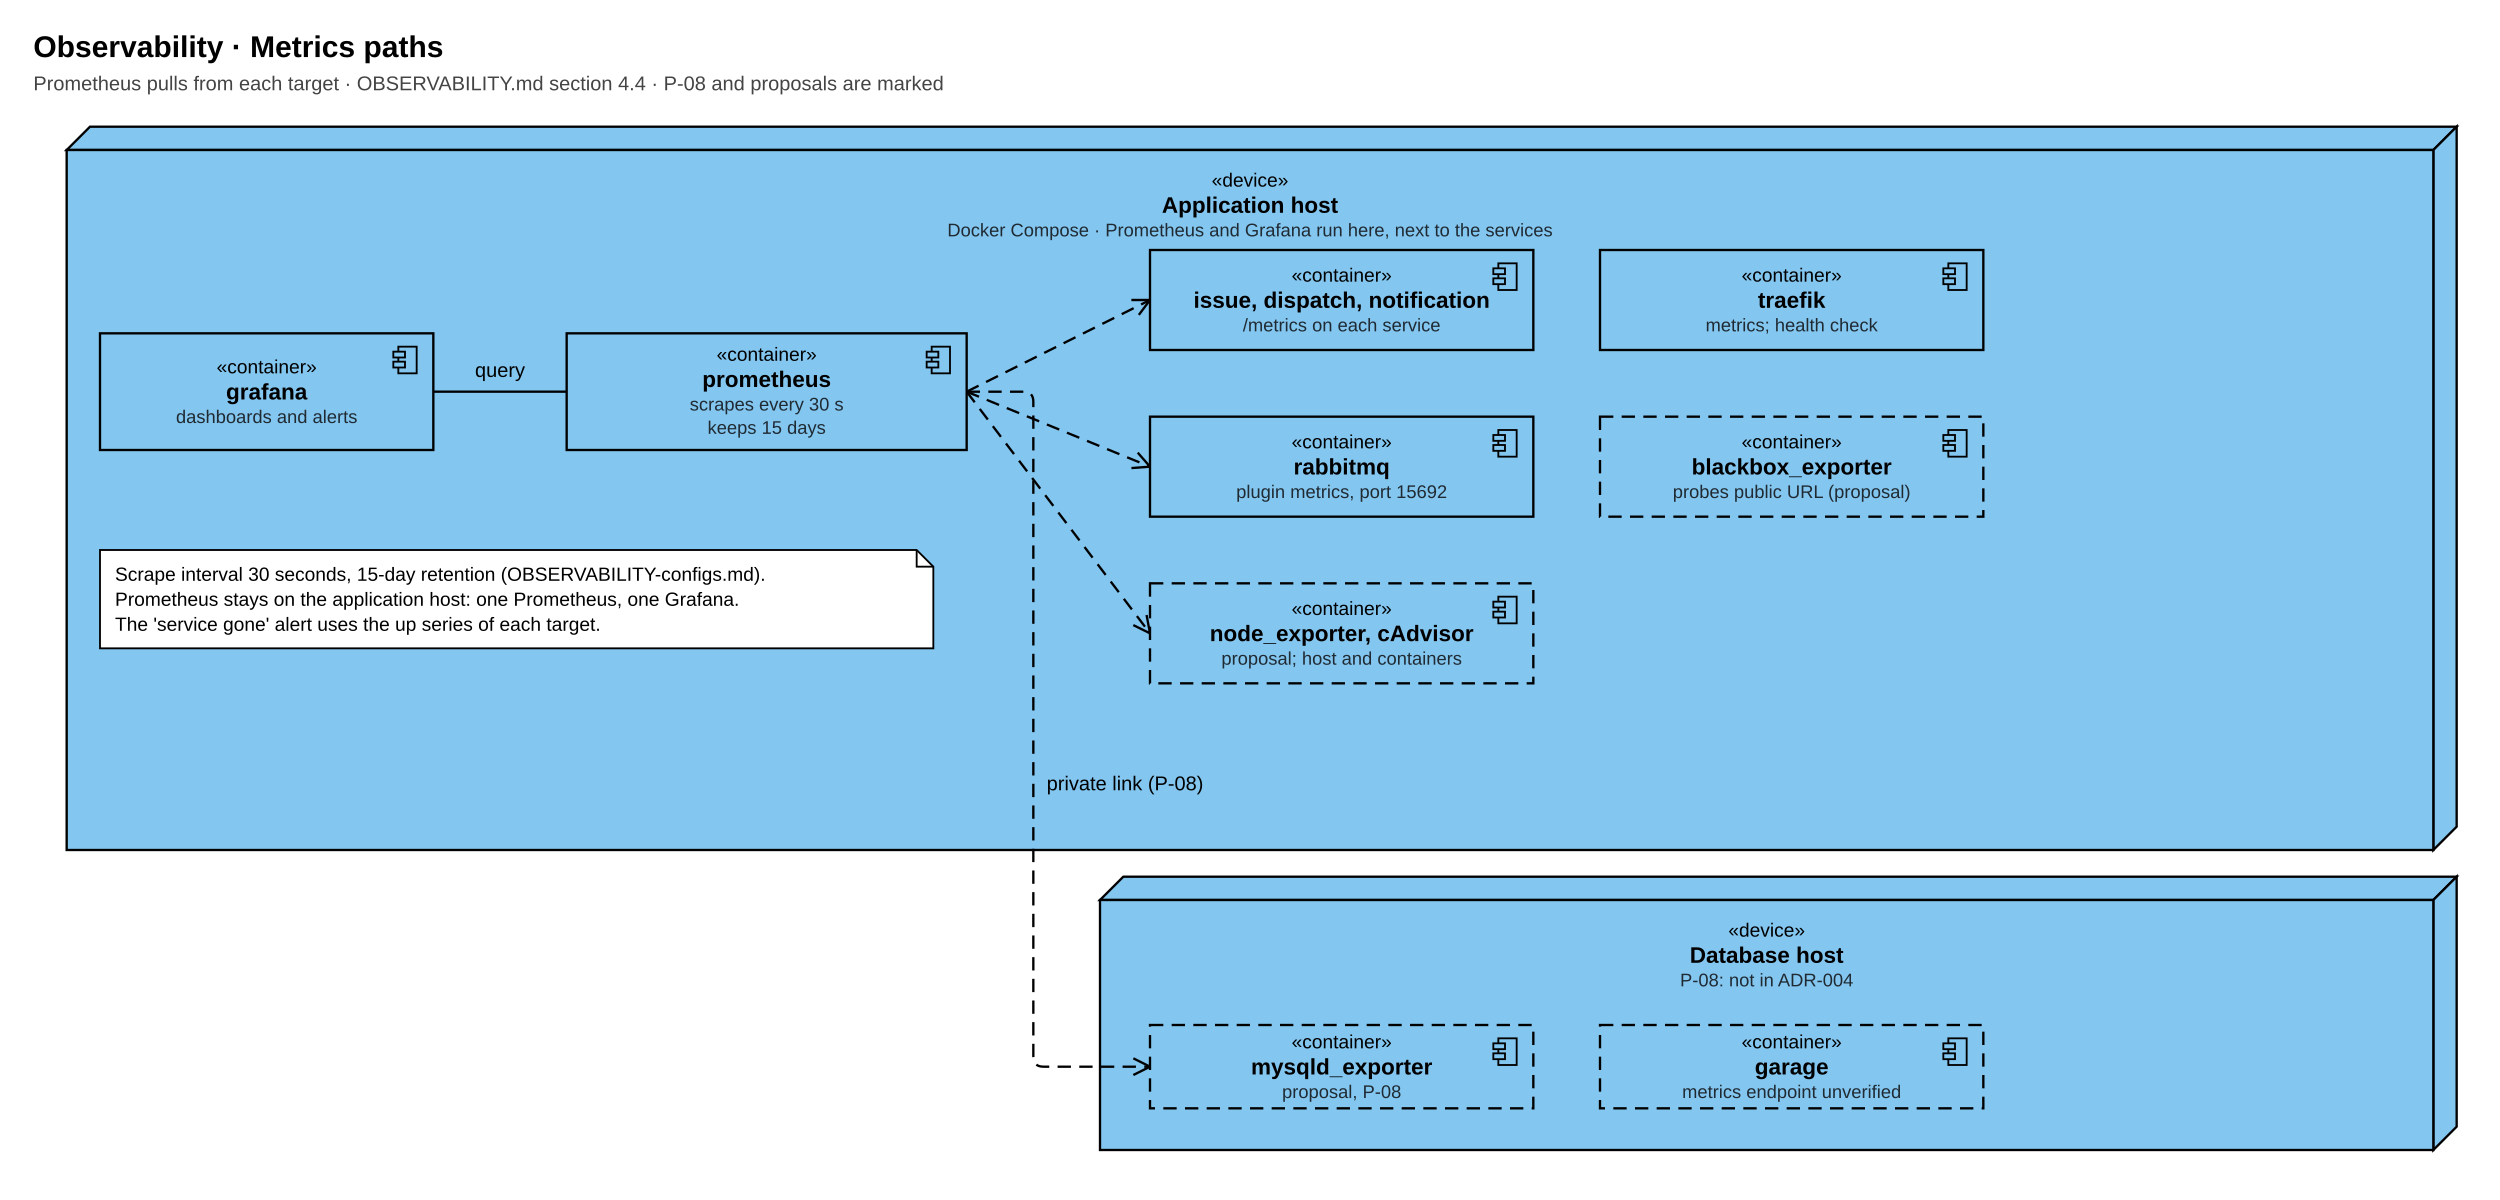
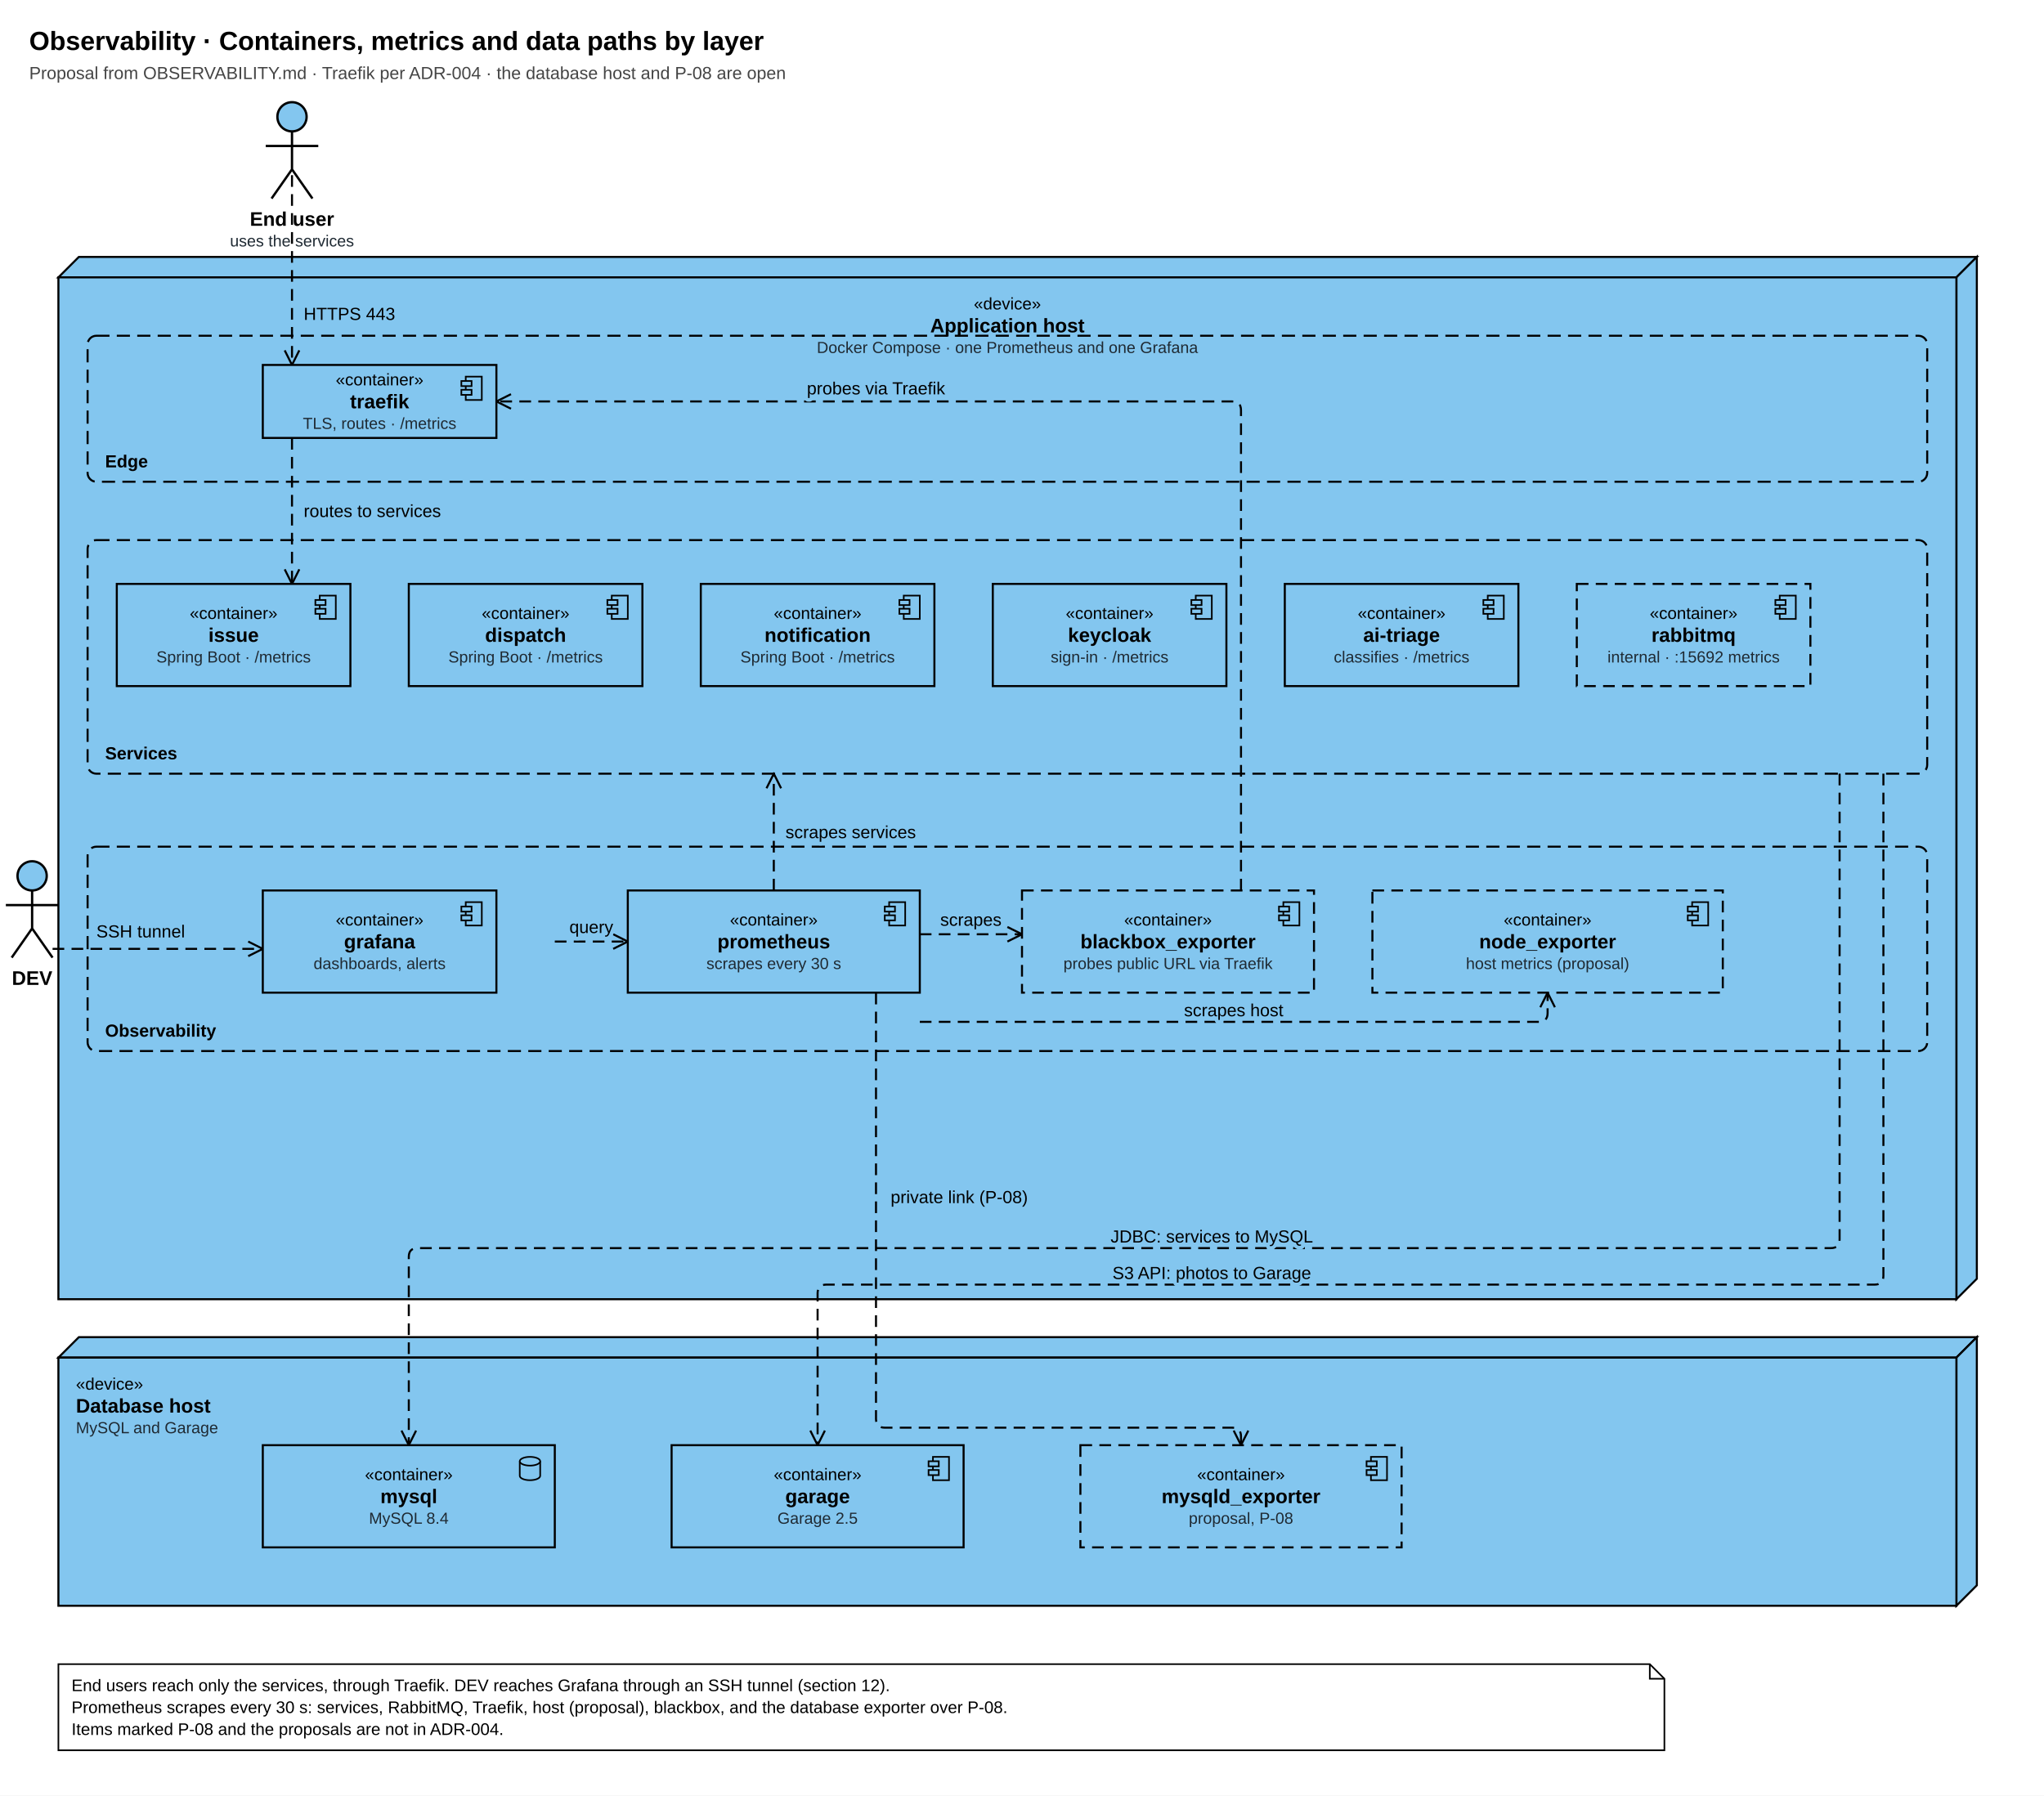
- <svg xmlns="http://www.w3.org/2000/svg" width="1500" height="720" viewBox="0 0 1500 720" font-family="Arial, 'Liberation Sans', Helvetica, sans-serif">
+ <svg xmlns="http://www.w3.org/2000/svg" width="1400" height="1230" viewBox="0 0 1400 1230" font-family="Arial, 'Liberation Sans', Helvetica, sans-serif">
  <defs>
    <marker id="open" viewBox="0 0 12 12" refX="11" refY="6" markerWidth="12" markerHeight="12" markerUnits="userSpaceOnUse" orient="auto">
      <path d="M1 1 L11 6 L1 11" fill="none" stroke="#000000" stroke-width="1.4" />
    </marker>
  </defs>
  <rect width="100%" height="100%" fill="#FFFFFF" />
-   <path d="M40 90 l14 -14 h1420 l-14 14 z" fill="#83C6EF" stroke="#000000" stroke-width="1.4" />
-   <path d="M1460 90 l14 -14 v420 l-14 14 z" fill="#83C6EF" stroke="#000000" stroke-width="1.4" />
-   <rect x="40" y="90" width="1420" height="420" fill="#83C6EF" stroke="#000000" stroke-width="1.4" />
-   <text x="750.0" y="108" font-size="11.5" fill="#000000" text-anchor="middle" dominant-baseline="central">«device»</text>
-   <text x="750.0" y="123" font-size="13.5" font-weight="bold" fill="#000000" text-anchor="middle" dominant-baseline="central">Application host</text>
-   <text x="750.0" y="138" font-size="11" fill="#1F2A33" text-anchor="middle" dominant-baseline="central">Docker Compose · Prometheus and Grafana run here, next to the services</text>
-   <path d="M660 540 l14 -14 h800 l-14 14 z" fill="#83C6EF" stroke="#000000" stroke-width="1.4" />
-   <path d="M1460 540 l14 -14 v150 l-14 14 z" fill="#83C6EF" stroke="#000000" stroke-width="1.4" />
-   <rect x="660" y="540" width="800" height="150" fill="#83C6EF" stroke="#000000" stroke-width="1.4" />
-   <text x="1060.0" y="558" font-size="11.5" fill="#000000" text-anchor="middle" dominant-baseline="central">«device»</text>
-   <text x="1060.0" y="573" font-size="13.5" font-weight="bold" fill="#000000" text-anchor="middle" dominant-baseline="central">Database host</text>
-   <text x="1060.0" y="588" font-size="11" fill="#1F2A33" text-anchor="middle" dominant-baseline="central">P-08: not in ADR-004</text>
-   <path d="M260 235 L340 235" stroke="#000000" stroke-width="1.4" fill="none" />
-   <text stroke="#83C6EF" stroke-width="5" stroke-linejoin="round" x="300" y="222" font-size="12" fill="#000000" text-anchor="middle" dominant-baseline="central">query</text>
-   <text x="300" y="222" font-size="12" fill="#000000" text-anchor="middle" dominant-baseline="central">query</text>
-   <path d="M580 235 L690 180" stroke="#000000" stroke-width="1.4" fill="none" stroke-dasharray="8 5" marker-end="url(#open)" />
-   <path d="M580 235 L690 280" stroke="#000000" stroke-width="1.4" fill="none" stroke-dasharray="8 5" marker-end="url(#open)" />
-   <path d="M580 235 L690 380" stroke="#000000" stroke-width="1.4" fill="none" stroke-dasharray="8 5" marker-end="url(#open)" />
-   <path d="M580 235 L614.0 235.0 Q620 235 620.0 241.0 L620.0 634.0 Q620 640 626.0 640.0 L690 640" stroke="#000000" stroke-width="1.4" fill="none" stroke-dasharray="8 5" marker-end="url(#open)" />
-   <text stroke="#83C6EF" stroke-width="5" stroke-linejoin="round" x="628" y="470" font-size="12" fill="#000000" text-anchor="start" dominant-baseline="central">private link (P-08)</text>
-   <text x="628" y="470" font-size="12" fill="#000000" text-anchor="start" dominant-baseline="central">private link (P-08)</text>
-   <text x="20" y="28" font-size="18" font-weight="bold" fill="#000000" text-anchor="start" dominant-baseline="central">Observability · Metrics paths</text>
-   <text x="20" y="50" font-size="12" fill="#444444" text-anchor="start" dominant-baseline="central">Prometheus pulls from each target · OBSERVABILITY.md section 4.4 · P-08 and proposals are marked</text>
-   <rect x="60" y="200" width="200" height="70" fill="#83C6EF" stroke="#000000" stroke-width="1.4" />
-   <rect x="239" y="208" width="11" height="16" stroke="#000000" stroke-width="1.1" fill="#83C6EF" />
-   <rect x="236" y="211" width="7" height="3.5" stroke="#000000" stroke-width="1.1" fill="#83C6EF" />
-   <rect x="236" y="217" width="7" height="3.5" stroke="#000000" stroke-width="1.1" fill="#83C6EF" />
-   <text x="160.0" y="220.0" font-size="11.5" fill="#000000" text-anchor="middle" dominant-baseline="central">«container»</text>
-   <text x="160.0" y="235.0" font-size="13.5" font-weight="bold" fill="#000000" text-anchor="middle" dominant-baseline="central">grafana</text>
-   <text x="160.0" y="250.0" font-size="11" fill="#1F2A33" text-anchor="middle" dominant-baseline="central">dashboards and alerts</text>
-   <rect x="340" y="200" width="240" height="70" fill="#83C6EF" stroke="#000000" stroke-width="1.4" />
-   <rect x="559" y="208" width="11" height="16" stroke="#000000" stroke-width="1.1" fill="#83C6EF" />
-   <rect x="556" y="211" width="7" height="3.5" stroke="#000000" stroke-width="1.1" fill="#83C6EF" />
-   <rect x="556" y="217" width="7" height="3.5" stroke="#000000" stroke-width="1.1" fill="#83C6EF" />
-   <text x="460.0" y="212.5" font-size="11.5" fill="#000000" text-anchor="middle" dominant-baseline="central">«container»</text>
-   <text x="460.0" y="227.5" font-size="13.5" font-weight="bold" fill="#000000" text-anchor="middle" dominant-baseline="central">prometheus</text>
-   <text x="460.0" y="242.5" font-size="11" fill="#1F2A33" text-anchor="middle" dominant-baseline="central">scrapes every 30 s</text>
-   <text x="460.0" y="256.5" font-size="11" fill="#1F2A33" text-anchor="middle" dominant-baseline="central">keeps 15 days</text>
-   <rect x="690" y="150" width="230" height="60" fill="#83C6EF" stroke="#000000" stroke-width="1.4" />
-   <rect x="899" y="158" width="11" height="16" stroke="#000000" stroke-width="1.1" fill="#83C6EF" />
-   <rect x="896" y="161" width="7" height="3.5" stroke="#000000" stroke-width="1.1" fill="#83C6EF" />
-   <rect x="896" y="167" width="7" height="3.5" stroke="#000000" stroke-width="1.1" fill="#83C6EF" />
-   <text x="805.0" y="165.0" font-size="11.5" fill="#000000" text-anchor="middle" dominant-baseline="central">«container»</text>
-   <text x="805.0" y="180.0" font-size="13.5" font-weight="bold" fill="#000000" text-anchor="middle" dominant-baseline="central">issue, dispatch, notification</text>
-   <text x="805.0" y="195.0" font-size="11" fill="#1F2A33" text-anchor="middle" dominant-baseline="central">/metrics on each service</text>
-   <rect x="690" y="250" width="230" height="60" fill="#83C6EF" stroke="#000000" stroke-width="1.4" />
-   <rect x="899" y="258" width="11" height="16" stroke="#000000" stroke-width="1.1" fill="#83C6EF" />
-   <rect x="896" y="261" width="7" height="3.5" stroke="#000000" stroke-width="1.1" fill="#83C6EF" />
-   <rect x="896" y="267" width="7" height="3.5" stroke="#000000" stroke-width="1.1" fill="#83C6EF" />
-   <text x="805.0" y="265.0" font-size="11.5" fill="#000000" text-anchor="middle" dominant-baseline="central">«container»</text>
-   <text x="805.0" y="280.0" font-size="13.5" font-weight="bold" fill="#000000" text-anchor="middle" dominant-baseline="central">rabbitmq</text>
-   <text x="805.0" y="295.0" font-size="11" fill="#1F2A33" text-anchor="middle" dominant-baseline="central">plugin metrics, port 15692</text>
-   <rect x="690" y="350" width="230" height="60" fill="#83C6EF" stroke="#000000" stroke-width="1.4" stroke-dasharray="8 5" />
-   <rect x="899" y="358" width="11" height="16" stroke="#000000" stroke-width="1.1" fill="#83C6EF" />
-   <rect x="896" y="361" width="7" height="3.5" stroke="#000000" stroke-width="1.1" fill="#83C6EF" />
-   <rect x="896" y="367" width="7" height="3.5" stroke="#000000" stroke-width="1.1" fill="#83C6EF" />
-   <text x="805.0" y="365.0" font-size="11.5" fill="#000000" text-anchor="middle" dominant-baseline="central">«container»</text>
-   <text x="805.0" y="380.0" font-size="13.5" font-weight="bold" fill="#000000" text-anchor="middle" dominant-baseline="central">node_exporter, cAdvisor</text>
-   <text x="805.0" y="395.0" font-size="11" fill="#1F2A33" text-anchor="middle" dominant-baseline="central">proposal; host and containers</text>
-   <rect x="960" y="150" width="230" height="60" fill="#83C6EF" stroke="#000000" stroke-width="1.4" />
-   <rect x="1169" y="158" width="11" height="16" stroke="#000000" stroke-width="1.1" fill="#83C6EF" />
-   <rect x="1166" y="161" width="7" height="3.5" stroke="#000000" stroke-width="1.1" fill="#83C6EF" />
-   <rect x="1166" y="167" width="7" height="3.5" stroke="#000000" stroke-width="1.1" fill="#83C6EF" />
-   <text x="1075.0" y="165.0" font-size="11.5" fill="#000000" text-anchor="middle" dominant-baseline="central">«container»</text>
-   <text x="1075.0" y="180.0" font-size="13.5" font-weight="bold" fill="#000000" text-anchor="middle" dominant-baseline="central">traefik</text>
-   <text x="1075.0" y="195.0" font-size="11" fill="#1F2A33" text-anchor="middle" dominant-baseline="central">metrics; health check</text>
-   <rect x="960" y="250" width="230" height="60" fill="#83C6EF" stroke="#000000" stroke-width="1.4" stroke-dasharray="8 5" />
-   <rect x="1169" y="258" width="11" height="16" stroke="#000000" stroke-width="1.1" fill="#83C6EF" />
-   <rect x="1166" y="261" width="7" height="3.5" stroke="#000000" stroke-width="1.1" fill="#83C6EF" />
-   <rect x="1166" y="267" width="7" height="3.5" stroke="#000000" stroke-width="1.1" fill="#83C6EF" />
-   <text x="1075.0" y="265.0" font-size="11.5" fill="#000000" text-anchor="middle" dominant-baseline="central">«container»</text>
-   <text x="1075.0" y="280.0" font-size="13.5" font-weight="bold" fill="#000000" text-anchor="middle" dominant-baseline="central">blackbox_exporter</text>
-   <text x="1075.0" y="295.0" font-size="11" fill="#1F2A33" text-anchor="middle" dominant-baseline="central">probes public URL (proposal)</text>
-   <rect x="690" y="615" width="230" height="50" fill="#83C6EF" stroke="#000000" stroke-width="1.4" stroke-dasharray="8 5" />
-   <rect x="899" y="623" width="11" height="16" stroke="#000000" stroke-width="1.1" fill="#83C6EF" />
-   <rect x="896" y="626" width="7" height="3.5" stroke="#000000" stroke-width="1.1" fill="#83C6EF" />
-   <rect x="896" y="632" width="7" height="3.5" stroke="#000000" stroke-width="1.1" fill="#83C6EF" />
-   <text x="805.0" y="625.0" font-size="11.5" fill="#000000" text-anchor="middle" dominant-baseline="central">«container»</text>
-   <text x="805.0" y="640.0" font-size="13.5" font-weight="bold" fill="#000000" text-anchor="middle" dominant-baseline="central">mysqld_exporter</text>
-   <text x="805.0" y="655.0" font-size="11" fill="#1F2A33" text-anchor="middle" dominant-baseline="central">proposal, P-08</text>
-   <rect x="960" y="615" width="230" height="50" fill="#83C6EF" stroke="#000000" stroke-width="1.4" stroke-dasharray="8 5" />
-   <rect x="1169" y="623" width="11" height="16" stroke="#000000" stroke-width="1.1" fill="#83C6EF" />
-   <rect x="1166" y="626" width="7" height="3.5" stroke="#000000" stroke-width="1.1" fill="#83C6EF" />
-   <rect x="1166" y="632" width="7" height="3.5" stroke="#000000" stroke-width="1.1" fill="#83C6EF" />
-   <text x="1075.0" y="625.0" font-size="11.5" fill="#000000" text-anchor="middle" dominant-baseline="central">«container»</text>
-   <text x="1075.0" y="640.0" font-size="13.5" font-weight="bold" fill="#000000" text-anchor="middle" dominant-baseline="central">garage</text>
-   <text x="1075.0" y="655.0" font-size="11" fill="#1F2A33" text-anchor="middle" dominant-baseline="central">metrics endpoint unverified</text>
-   <path d="M60 330 h490 l10 10 v49 h-500 z" fill="#FFFFFF" stroke="#000000" stroke-width="1.1" />
-   <path d="M550 330 v10 h10" fill="none" stroke="#000000" stroke-width="1.1" />
-   <text x="69" y="344.5" font-size="11.5" fill="#000000" text-anchor="start" dominant-baseline="central">Scrape interval 30 seconds, 15-day retention (OBSERVABILITY-configs.md).</text>
-   <text x="69" y="359.5" font-size="11.5" fill="#000000" text-anchor="start" dominant-baseline="central">Prometheus stays on the application host: one Prometheus, one Grafana.</text>
-   <text x="69" y="374.5" font-size="11.5" fill="#000000" text-anchor="start" dominant-baseline="central">The 'service gone' alert uses the up series of each target.</text>
+   <path d="M40 190 l14 -14 h1300 l-14 14 z" fill="#83C6EF" stroke="#000000" stroke-width="1.4" />
+   <path d="M1340 190 l14 -14 v700 l-14 14 z" fill="#83C6EF" stroke="#000000" stroke-width="1.4" />
+   <rect x="40" y="190" width="1300" height="700" fill="#83C6EF" stroke="#000000" stroke-width="1.4" />
+   <text x="690.0" y="208" font-size="11.5" fill="#000000" text-anchor="middle" dominant-baseline="central">«device»</text>
+   <text x="690.0" y="223" font-size="13.5" font-weight="bold" fill="#000000" text-anchor="middle" dominant-baseline="central">Application host</text>
+   <text x="690.0" y="238" font-size="11" fill="#1F2A33" text-anchor="middle" dominant-baseline="central">Docker Compose · one Prometheus and one Grafana</text>
+   <rect x="60" y="230" width="1260" height="100" rx="6" fill="none" stroke="#000000" stroke-width="1.4" stroke-dasharray="9 5" />
+   <text x="72" y="316" font-size="12" font-weight="bold" fill="#000000" text-anchor="start" dominant-baseline="central">Edge</text>
+   <rect x="60" y="370" width="1260" height="160" rx="6" fill="none" stroke="#000000" stroke-width="1.4" stroke-dasharray="9 5" />
+   <text x="72" y="516" font-size="12" font-weight="bold" fill="#000000" text-anchor="start" dominant-baseline="central">Services</text>
+   <rect x="60" y="580" width="1260" height="140" rx="6" fill="none" stroke="#000000" stroke-width="1.4" stroke-dasharray="9 5" />
+   <text x="72" y="706" font-size="12" font-weight="bold" fill="#000000" text-anchor="start" dominant-baseline="central">Observability</text>
+   <path d="M40 930 l14 -14 h1300 l-14 14 z" fill="#83C6EF" stroke="#000000" stroke-width="1.4" />
+   <path d="M1340 930 l14 -14 v170 l-14 14 z" fill="#83C6EF" stroke="#000000" stroke-width="1.4" />
+   <rect x="40" y="930" width="1300" height="170" fill="#83C6EF" stroke="#000000" stroke-width="1.4" />
+   <text x="52" y="948" font-size="11.5" fill="#000000" text-anchor="start" dominant-baseline="central">«device»</text>
+   <text x="52" y="963" font-size="13.5" font-weight="bold" fill="#000000" text-anchor="start" dominant-baseline="central">Database host</text>
+   <text x="52" y="978" font-size="11" fill="#1F2A33" text-anchor="start" dominant-baseline="central">MySQL and Garage</text>
+   <path d="M200 120 L200 250" stroke="#000000" stroke-width="1.4" fill="none" stroke-dasharray="8 5" marker-end="url(#open)" />
+   <text stroke="#83C6EF" stroke-width="5" stroke-linejoin="round" x="208" y="215" font-size="12" fill="#000000" text-anchor="start" dominant-baseline="central">HTTPS 443</text>
+   <text x="208" y="215" font-size="12" fill="#000000" text-anchor="start" dominant-baseline="central">HTTPS 443</text>
+   <path d="M200 300 L200 400" stroke="#000000" stroke-width="1.4" fill="none" stroke-dasharray="8 5" marker-end="url(#open)" />
+   <text stroke="#83C6EF" stroke-width="5" stroke-linejoin="round" x="208" y="350" font-size="12" fill="#000000" text-anchor="start" dominant-baseline="central">routes to services</text>
+   <text x="208" y="350" font-size="12" fill="#000000" text-anchor="start" dominant-baseline="central">routes to services</text>
+   <path d="M36 650 L180 650" stroke="#000000" stroke-width="1.4" fill="none" stroke-dasharray="8 5" marker-end="url(#open)" />
+   <text stroke="#83C6EF" stroke-width="5" stroke-linejoin="round" x="66" y="638" font-size="12" fill="#000000" text-anchor="start" dominant-baseline="central">SSH tunnel</text>
+   <text x="66" y="638" font-size="12" fill="#000000" text-anchor="start" dominant-baseline="central">SSH tunnel</text>
+   <path d="M380 645 L430 645" stroke="#000000" stroke-width="1.4" fill="none" stroke-dasharray="8 5" marker-end="url(#open)" />
+   <text stroke="#83C6EF" stroke-width="5" stroke-linejoin="round" x="405" y="635" font-size="12" fill="#000000" text-anchor="middle" dominant-baseline="central">query</text>
+   <text x="405" y="635" font-size="12" fill="#000000" text-anchor="middle" dominant-baseline="central">query</text>
+   <path d="M530 610 L530 530" stroke="#000000" stroke-width="1.4" fill="none" stroke-dasharray="8 5" marker-end="url(#open)" />
+   <text stroke="#83C6EF" stroke-width="5" stroke-linejoin="round" x="538" y="570" font-size="12" fill="#000000" text-anchor="start" dominant-baseline="central">scrapes services</text>
+   <text x="538" y="570" font-size="12" fill="#000000" text-anchor="start" dominant-baseline="central">scrapes services</text>
+   <path d="M630 700 L1054.0 700.0 Q1060 700 1060.0 694.0 L1060 680" stroke="#000000" stroke-width="1.4" fill="none" stroke-dasharray="8 5" marker-end="url(#open)" />
+   <text stroke="#83C6EF" stroke-width="5" stroke-linejoin="round" x="845" y="692" font-size="12" fill="#000000" text-anchor="middle" dominant-baseline="central">scrapes host</text>
+   <text x="845" y="692" font-size="12" fill="#000000" text-anchor="middle" dominant-baseline="central">scrapes host</text>
+   <path d="M630 640 L700 640" stroke="#000000" stroke-width="1.4" fill="none" stroke-dasharray="8 5" marker-end="url(#open)" />
+   <text stroke="#83C6EF" stroke-width="5" stroke-linejoin="round" x="665" y="630" font-size="12" fill="#000000" text-anchor="middle" dominant-baseline="central">scrapes</text>
+   <text x="665" y="630" font-size="12" fill="#000000" text-anchor="middle" dominant-baseline="central">scrapes</text>
+   <path d="M850 610 L850.0 281.0 Q850 275 844.0 275.0 L340 275" stroke="#000000" stroke-width="1.4" fill="none" stroke-dasharray="8 5" marker-end="url(#open)" />
+   <text stroke="#83C6EF" stroke-width="5" stroke-linejoin="round" x="600" y="266" font-size="12" fill="#000000" text-anchor="middle" dominant-baseline="central">probes via Traefik</text>
+   <text x="600" y="266" font-size="12" fill="#000000" text-anchor="middle" dominant-baseline="central">probes via Traefik</text>
+   <path d="M600 680 L600.0 972.0 Q600 978 606.0 978.0 L844.0 978.0 Q850 978 850.0 984.0 L850 990" stroke="#000000" stroke-width="1.4" fill="none" stroke-dasharray="8 5" marker-end="url(#open)" />
+   <text stroke="#83C6EF" stroke-width="5" stroke-linejoin="round" x="610" y="820" font-size="12" fill="#000000" text-anchor="start" dominant-baseline="central">private link (P-08)</text>
+   <text x="610" y="820" font-size="12" fill="#000000" text-anchor="start" dominant-baseline="central">private link (P-08)</text>
+   <path d="M1260 530 L1260.0 849.0 Q1260 855 1254.0 855.0 L286.0 855.0 Q280 855 280.0 861.0 L280 990" stroke="#000000" stroke-width="1.4" fill="none" stroke-dasharray="8 5" marker-end="url(#open)" />
+   <text stroke="#83C6EF" stroke-width="5" stroke-linejoin="round" x="830" y="847" font-size="12" fill="#000000" text-anchor="middle" dominant-baseline="central">JDBC: services to MySQL</text>
+   <text x="830" y="847" font-size="12" fill="#000000" text-anchor="middle" dominant-baseline="central">JDBC: services to MySQL</text>
+   <path d="M1290 530 L1290.0 874.0 Q1290 880 1284.0 880.0 L566.0 880.0 Q560 880 560.0 886.0 L560 990" stroke="#000000" stroke-width="1.4" fill="none" stroke-dasharray="8 5" marker-end="url(#open)" />
+   <text stroke="#83C6EF" stroke-width="5" stroke-linejoin="round" x="830" y="872" font-size="12" fill="#000000" text-anchor="middle" dominant-baseline="central">S3 API: photos to Garage</text>
+   <text x="830" y="872" font-size="12" fill="#000000" text-anchor="middle" dominant-baseline="central">S3 API: photos to Garage</text>
+   <text x="20" y="28" font-size="18" font-weight="bold" fill="#000000" text-anchor="start" dominant-baseline="central">Observability · Containers, metrics and data paths by layer</text>
+   <text x="20" y="50" font-size="12" fill="#444444" text-anchor="start" dominant-baseline="central">Proposal from OBSERVABILITY.md · Traefik per ADR-004 · the database host and P-08 are open</text>
+   <circle cx="200" cy="80" r="10" fill="#83C6EF" stroke="#000000" stroke-width="1.6" />
+   <path d="M200 90 v26 M182 100 h36 M200 116 l-14 20 M200 116 l14 20" stroke="#000000" stroke-width="1.6" fill="none" />
+   <text x="200" y="150" font-size="13.5" font-weight="bold" fill="#000000" text-anchor="middle" dominant-baseline="central">End user</text>
+   <text x="200" y="165" font-size="11" fill="#1F2A33" text-anchor="middle" dominant-baseline="central">uses the services</text>
+   <circle cx="22" cy="600" r="10" fill="#83C6EF" stroke="#000000" stroke-width="1.6" />
+   <path d="M22 610 v26 M4 620 h36 M22 636 l-14 20 M22 636 l14 20" stroke="#000000" stroke-width="1.6" fill="none" />
+   <text x="22" y="670" font-size="13.5" font-weight="bold" fill="#000000" text-anchor="middle" dominant-baseline="central">DEV</text>
+   <rect x="180" y="250" width="160" height="50" fill="#83C6EF" stroke="#000000" stroke-width="1.4" />
+   <rect x="319" y="258" width="11" height="16" stroke="#000000" stroke-width="1.1" fill="#83C6EF" />
+   <rect x="316" y="261" width="7" height="3.5" stroke="#000000" stroke-width="1.1" fill="#83C6EF" />
+   <rect x="316" y="267" width="7" height="3.5" stroke="#000000" stroke-width="1.1" fill="#83C6EF" />
+   <text x="260.0" y="260.0" font-size="11.5" fill="#000000" text-anchor="middle" dominant-baseline="central">«container»</text>
+   <text x="260.0" y="275.0" font-size="13.5" font-weight="bold" fill="#000000" text-anchor="middle" dominant-baseline="central">traefik</text>
+   <text x="260.0" y="290.0" font-size="11" fill="#1F2A33" text-anchor="middle" dominant-baseline="central">TLS, routes · /metrics</text>
+   <rect x="80" y="400" width="160" height="70" fill="#83C6EF" stroke="#000000" stroke-width="1.4" />
+   <rect x="219" y="408" width="11" height="16" stroke="#000000" stroke-width="1.1" fill="#83C6EF" />
+   <rect x="216" y="411" width="7" height="3.5" stroke="#000000" stroke-width="1.1" fill="#83C6EF" />
+   <rect x="216" y="417" width="7" height="3.5" stroke="#000000" stroke-width="1.1" fill="#83C6EF" />
+   <text x="160.0" y="420.0" font-size="11.5" fill="#000000" text-anchor="middle" dominant-baseline="central">«container»</text>
+   <text x="160.0" y="435.0" font-size="13.5" font-weight="bold" fill="#000000" text-anchor="middle" dominant-baseline="central">issue</text>
+   <text x="160.0" y="450.0" font-size="11" fill="#1F2A33" text-anchor="middle" dominant-baseline="central">Spring Boot · /metrics</text>
+   <rect x="280" y="400" width="160" height="70" fill="#83C6EF" stroke="#000000" stroke-width="1.4" />
+   <rect x="419" y="408" width="11" height="16" stroke="#000000" stroke-width="1.1" fill="#83C6EF" />
+   <rect x="416" y="411" width="7" height="3.5" stroke="#000000" stroke-width="1.1" fill="#83C6EF" />
+   <rect x="416" y="417" width="7" height="3.5" stroke="#000000" stroke-width="1.1" fill="#83C6EF" />
+   <text x="360.0" y="420.0" font-size="11.5" fill="#000000" text-anchor="middle" dominant-baseline="central">«container»</text>
+   <text x="360.0" y="435.0" font-size="13.5" font-weight="bold" fill="#000000" text-anchor="middle" dominant-baseline="central">dispatch</text>
+   <text x="360.0" y="450.0" font-size="11" fill="#1F2A33" text-anchor="middle" dominant-baseline="central">Spring Boot · /metrics</text>
+   <rect x="480" y="400" width="160" height="70" fill="#83C6EF" stroke="#000000" stroke-width="1.4" />
+   <rect x="619" y="408" width="11" height="16" stroke="#000000" stroke-width="1.1" fill="#83C6EF" />
+   <rect x="616" y="411" width="7" height="3.5" stroke="#000000" stroke-width="1.1" fill="#83C6EF" />
+   <rect x="616" y="417" width="7" height="3.5" stroke="#000000" stroke-width="1.1" fill="#83C6EF" />
+   <text x="560.0" y="420.0" font-size="11.5" fill="#000000" text-anchor="middle" dominant-baseline="central">«container»</text>
+   <text x="560.0" y="435.0" font-size="13.5" font-weight="bold" fill="#000000" text-anchor="middle" dominant-baseline="central">notification</text>
+   <text x="560.0" y="450.0" font-size="11" fill="#1F2A33" text-anchor="middle" dominant-baseline="central">Spring Boot · /metrics</text>
+   <rect x="680" y="400" width="160" height="70" fill="#83C6EF" stroke="#000000" stroke-width="1.4" />
+   <rect x="819" y="408" width="11" height="16" stroke="#000000" stroke-width="1.1" fill="#83C6EF" />
+   <rect x="816" y="411" width="7" height="3.5" stroke="#000000" stroke-width="1.1" fill="#83C6EF" />
+   <rect x="816" y="417" width="7" height="3.5" stroke="#000000" stroke-width="1.1" fill="#83C6EF" />
+   <text x="760.0" y="420.0" font-size="11.5" fill="#000000" text-anchor="middle" dominant-baseline="central">«container»</text>
+   <text x="760.0" y="435.0" font-size="13.5" font-weight="bold" fill="#000000" text-anchor="middle" dominant-baseline="central">keycloak</text>
+   <text x="760.0" y="450.0" font-size="11" fill="#1F2A33" text-anchor="middle" dominant-baseline="central">sign-in · /metrics</text>
+   <rect x="880" y="400" width="160" height="70" fill="#83C6EF" stroke="#000000" stroke-width="1.4" />
+   <rect x="1019" y="408" width="11" height="16" stroke="#000000" stroke-width="1.1" fill="#83C6EF" />
+   <rect x="1016" y="411" width="7" height="3.5" stroke="#000000" stroke-width="1.1" fill="#83C6EF" />
+   <rect x="1016" y="417" width="7" height="3.5" stroke="#000000" stroke-width="1.1" fill="#83C6EF" />
+   <text x="960.0" y="420.0" font-size="11.5" fill="#000000" text-anchor="middle" dominant-baseline="central">«container»</text>
+   <text x="960.0" y="435.0" font-size="13.5" font-weight="bold" fill="#000000" text-anchor="middle" dominant-baseline="central">ai-triage</text>
+   <text x="960.0" y="450.0" font-size="11" fill="#1F2A33" text-anchor="middle" dominant-baseline="central">classifies · /metrics</text>
+   <rect x="1080" y="400" width="160" height="70" fill="#83C6EF" stroke="#000000" stroke-width="1.4" stroke-dasharray="8 5" />
+   <rect x="1219" y="408" width="11" height="16" stroke="#000000" stroke-width="1.1" fill="#83C6EF" />
+   <rect x="1216" y="411" width="7" height="3.5" stroke="#000000" stroke-width="1.1" fill="#83C6EF" />
+   <rect x="1216" y="417" width="7" height="3.5" stroke="#000000" stroke-width="1.1" fill="#83C6EF" />
+   <text x="1160.0" y="420.0" font-size="11.5" fill="#000000" text-anchor="middle" dominant-baseline="central">«container»</text>
+   <text x="1160.0" y="435.0" font-size="13.5" font-weight="bold" fill="#000000" text-anchor="middle" dominant-baseline="central">rabbitmq</text>
+   <text x="1160.0" y="450.0" font-size="11" fill="#1F2A33" text-anchor="middle" dominant-baseline="central">internal · :15692 metrics</text>
+   <rect x="180" y="610" width="160" height="70" fill="#83C6EF" stroke="#000000" stroke-width="1.4" />
+   <rect x="319" y="618" width="11" height="16" stroke="#000000" stroke-width="1.1" fill="#83C6EF" />
+   <rect x="316" y="621" width="7" height="3.5" stroke="#000000" stroke-width="1.1" fill="#83C6EF" />
+   <rect x="316" y="627" width="7" height="3.5" stroke="#000000" stroke-width="1.1" fill="#83C6EF" />
+   <text x="260.0" y="630.0" font-size="11.5" fill="#000000" text-anchor="middle" dominant-baseline="central">«container»</text>
+   <text x="260.0" y="645.0" font-size="13.5" font-weight="bold" fill="#000000" text-anchor="middle" dominant-baseline="central">grafana</text>
+   <text x="260.0" y="660.0" font-size="11" fill="#1F2A33" text-anchor="middle" dominant-baseline="central">dashboards, alerts</text>
+   <rect x="430" y="610" width="200" height="70" fill="#83C6EF" stroke="#000000" stroke-width="1.4" />
+   <rect x="609" y="618" width="11" height="16" stroke="#000000" stroke-width="1.1" fill="#83C6EF" />
+   <rect x="606" y="621" width="7" height="3.5" stroke="#000000" stroke-width="1.1" fill="#83C6EF" />
+   <rect x="606" y="627" width="7" height="3.5" stroke="#000000" stroke-width="1.1" fill="#83C6EF" />
+   <text x="530.0" y="630.0" font-size="11.5" fill="#000000" text-anchor="middle" dominant-baseline="central">«container»</text>
+   <text x="530.0" y="645.0" font-size="13.5" font-weight="bold" fill="#000000" text-anchor="middle" dominant-baseline="central">prometheus</text>
+   <text x="530.0" y="660.0" font-size="11" fill="#1F2A33" text-anchor="middle" dominant-baseline="central">scrapes every 30 s</text>
+   <rect x="700" y="610" width="200" height="70" fill="#83C6EF" stroke="#000000" stroke-width="1.4" stroke-dasharray="8 5" />
+   <rect x="879" y="618" width="11" height="16" stroke="#000000" stroke-width="1.1" fill="#83C6EF" />
+   <rect x="876" y="621" width="7" height="3.5" stroke="#000000" stroke-width="1.1" fill="#83C6EF" />
+   <rect x="876" y="627" width="7" height="3.5" stroke="#000000" stroke-width="1.1" fill="#83C6EF" />
+   <text x="800.0" y="630.0" font-size="11.5" fill="#000000" text-anchor="middle" dominant-baseline="central">«container»</text>
+   <text x="800.0" y="645.0" font-size="13.5" font-weight="bold" fill="#000000" text-anchor="middle" dominant-baseline="central">blackbox_exporter</text>
+   <text x="800.0" y="660.0" font-size="11" fill="#1F2A33" text-anchor="middle" dominant-baseline="central">probes public URL via Traefik</text>
+   <rect x="940" y="610" width="240" height="70" fill="#83C6EF" stroke="#000000" stroke-width="1.4" stroke-dasharray="8 5" />
+   <rect x="1159" y="618" width="11" height="16" stroke="#000000" stroke-width="1.1" fill="#83C6EF" />
+   <rect x="1156" y="621" width="7" height="3.5" stroke="#000000" stroke-width="1.1" fill="#83C6EF" />
+   <rect x="1156" y="627" width="7" height="3.5" stroke="#000000" stroke-width="1.1" fill="#83C6EF" />
+   <text x="1060.0" y="630.0" font-size="11.5" fill="#000000" text-anchor="middle" dominant-baseline="central">«container»</text>
+   <text x="1060.0" y="645.0" font-size="13.5" font-weight="bold" fill="#000000" text-anchor="middle" dominant-baseline="central">node_exporter</text>
+   <text x="1060.0" y="660.0" font-size="11" fill="#1F2A33" text-anchor="middle" dominant-baseline="central">host metrics (proposal)</text>
+   <rect x="180" y="990" width="200" height="70" fill="#83C6EF" stroke="#000000" stroke-width="1.4" />
+   <path d="M356 1001 v10 a7 3 0 0 0 14 0 v-10" stroke="#000000" stroke-width="1.1" fill="#83C6EF" />
+   <ellipse cx="363" cy="1001" rx="7" ry="3" stroke="#000000" stroke-width="1.1" fill="#83C6EF" />
+   <text x="280.0" y="1010.0" font-size="11.5" fill="#000000" text-anchor="middle" dominant-baseline="central">«container»</text>
+   <text x="280.0" y="1025.0" font-size="13.5" font-weight="bold" fill="#000000" text-anchor="middle" dominant-baseline="central">mysql</text>
+   <text x="280.0" y="1040.0" font-size="11" fill="#1F2A33" text-anchor="middle" dominant-baseline="central">MySQL 8.4</text>
+   <rect x="460" y="990" width="200" height="70" fill="#83C6EF" stroke="#000000" stroke-width="1.4" />
+   <rect x="639" y="998" width="11" height="16" stroke="#000000" stroke-width="1.1" fill="#83C6EF" />
+   <rect x="636" y="1001" width="7" height="3.5" stroke="#000000" stroke-width="1.1" fill="#83C6EF" />
+   <rect x="636" y="1007" width="7" height="3.5" stroke="#000000" stroke-width="1.1" fill="#83C6EF" />
+   <text x="560.0" y="1010.0" font-size="11.5" fill="#000000" text-anchor="middle" dominant-baseline="central">«container»</text>
+   <text x="560.0" y="1025.0" font-size="13.5" font-weight="bold" fill="#000000" text-anchor="middle" dominant-baseline="central">garage</text>
+   <text x="560.0" y="1040.0" font-size="11" fill="#1F2A33" text-anchor="middle" dominant-baseline="central">Garage 2.5</text>
+   <rect x="740" y="990" width="220" height="70" fill="#83C6EF" stroke="#000000" stroke-width="1.4" stroke-dasharray="8 5" />
+   <rect x="939" y="998" width="11" height="16" stroke="#000000" stroke-width="1.1" fill="#83C6EF" />
+   <rect x="936" y="1001" width="7" height="3.5" stroke="#000000" stroke-width="1.1" fill="#83C6EF" />
+   <rect x="936" y="1007" width="7" height="3.5" stroke="#000000" stroke-width="1.1" fill="#83C6EF" />
+   <text x="850.0" y="1010.0" font-size="11.5" fill="#000000" text-anchor="middle" dominant-baseline="central">«container»</text>
+   <text x="850.0" y="1025.0" font-size="13.5" font-weight="bold" fill="#000000" text-anchor="middle" dominant-baseline="central">mysqld_exporter</text>
+   <text x="850.0" y="1040.0" font-size="11" fill="#1F2A33" text-anchor="middle" dominant-baseline="central">proposal, P-08</text>
+   <path d="M40 1140 h1090 l10 10 v49 h-1100 z" fill="#FFFFFF" stroke="#000000" stroke-width="1.1" />
+   <path d="M1130 1140 v10 h10" fill="none" stroke="#000000" stroke-width="1.1" />
+   <text x="49" y="1154.5" font-size="11.5" fill="#000000" text-anchor="start" dominant-baseline="central">End users reach only the services, through Traefik. DEV reaches Grafana through an SSH tunnel (section 12).</text>
+   <text x="49" y="1169.5" font-size="11.5" fill="#000000" text-anchor="start" dominant-baseline="central">Prometheus scrapes every 30 s: services, RabbitMQ, Traefik, host (proposal), blackbox, and the database exporter over P-08.</text>
+   <text x="49" y="1184.5" font-size="11.5" fill="#000000" text-anchor="start" dominant-baseline="central">Items marked P-08 and the proposals are not in ADR-004.</text>
</svg>
